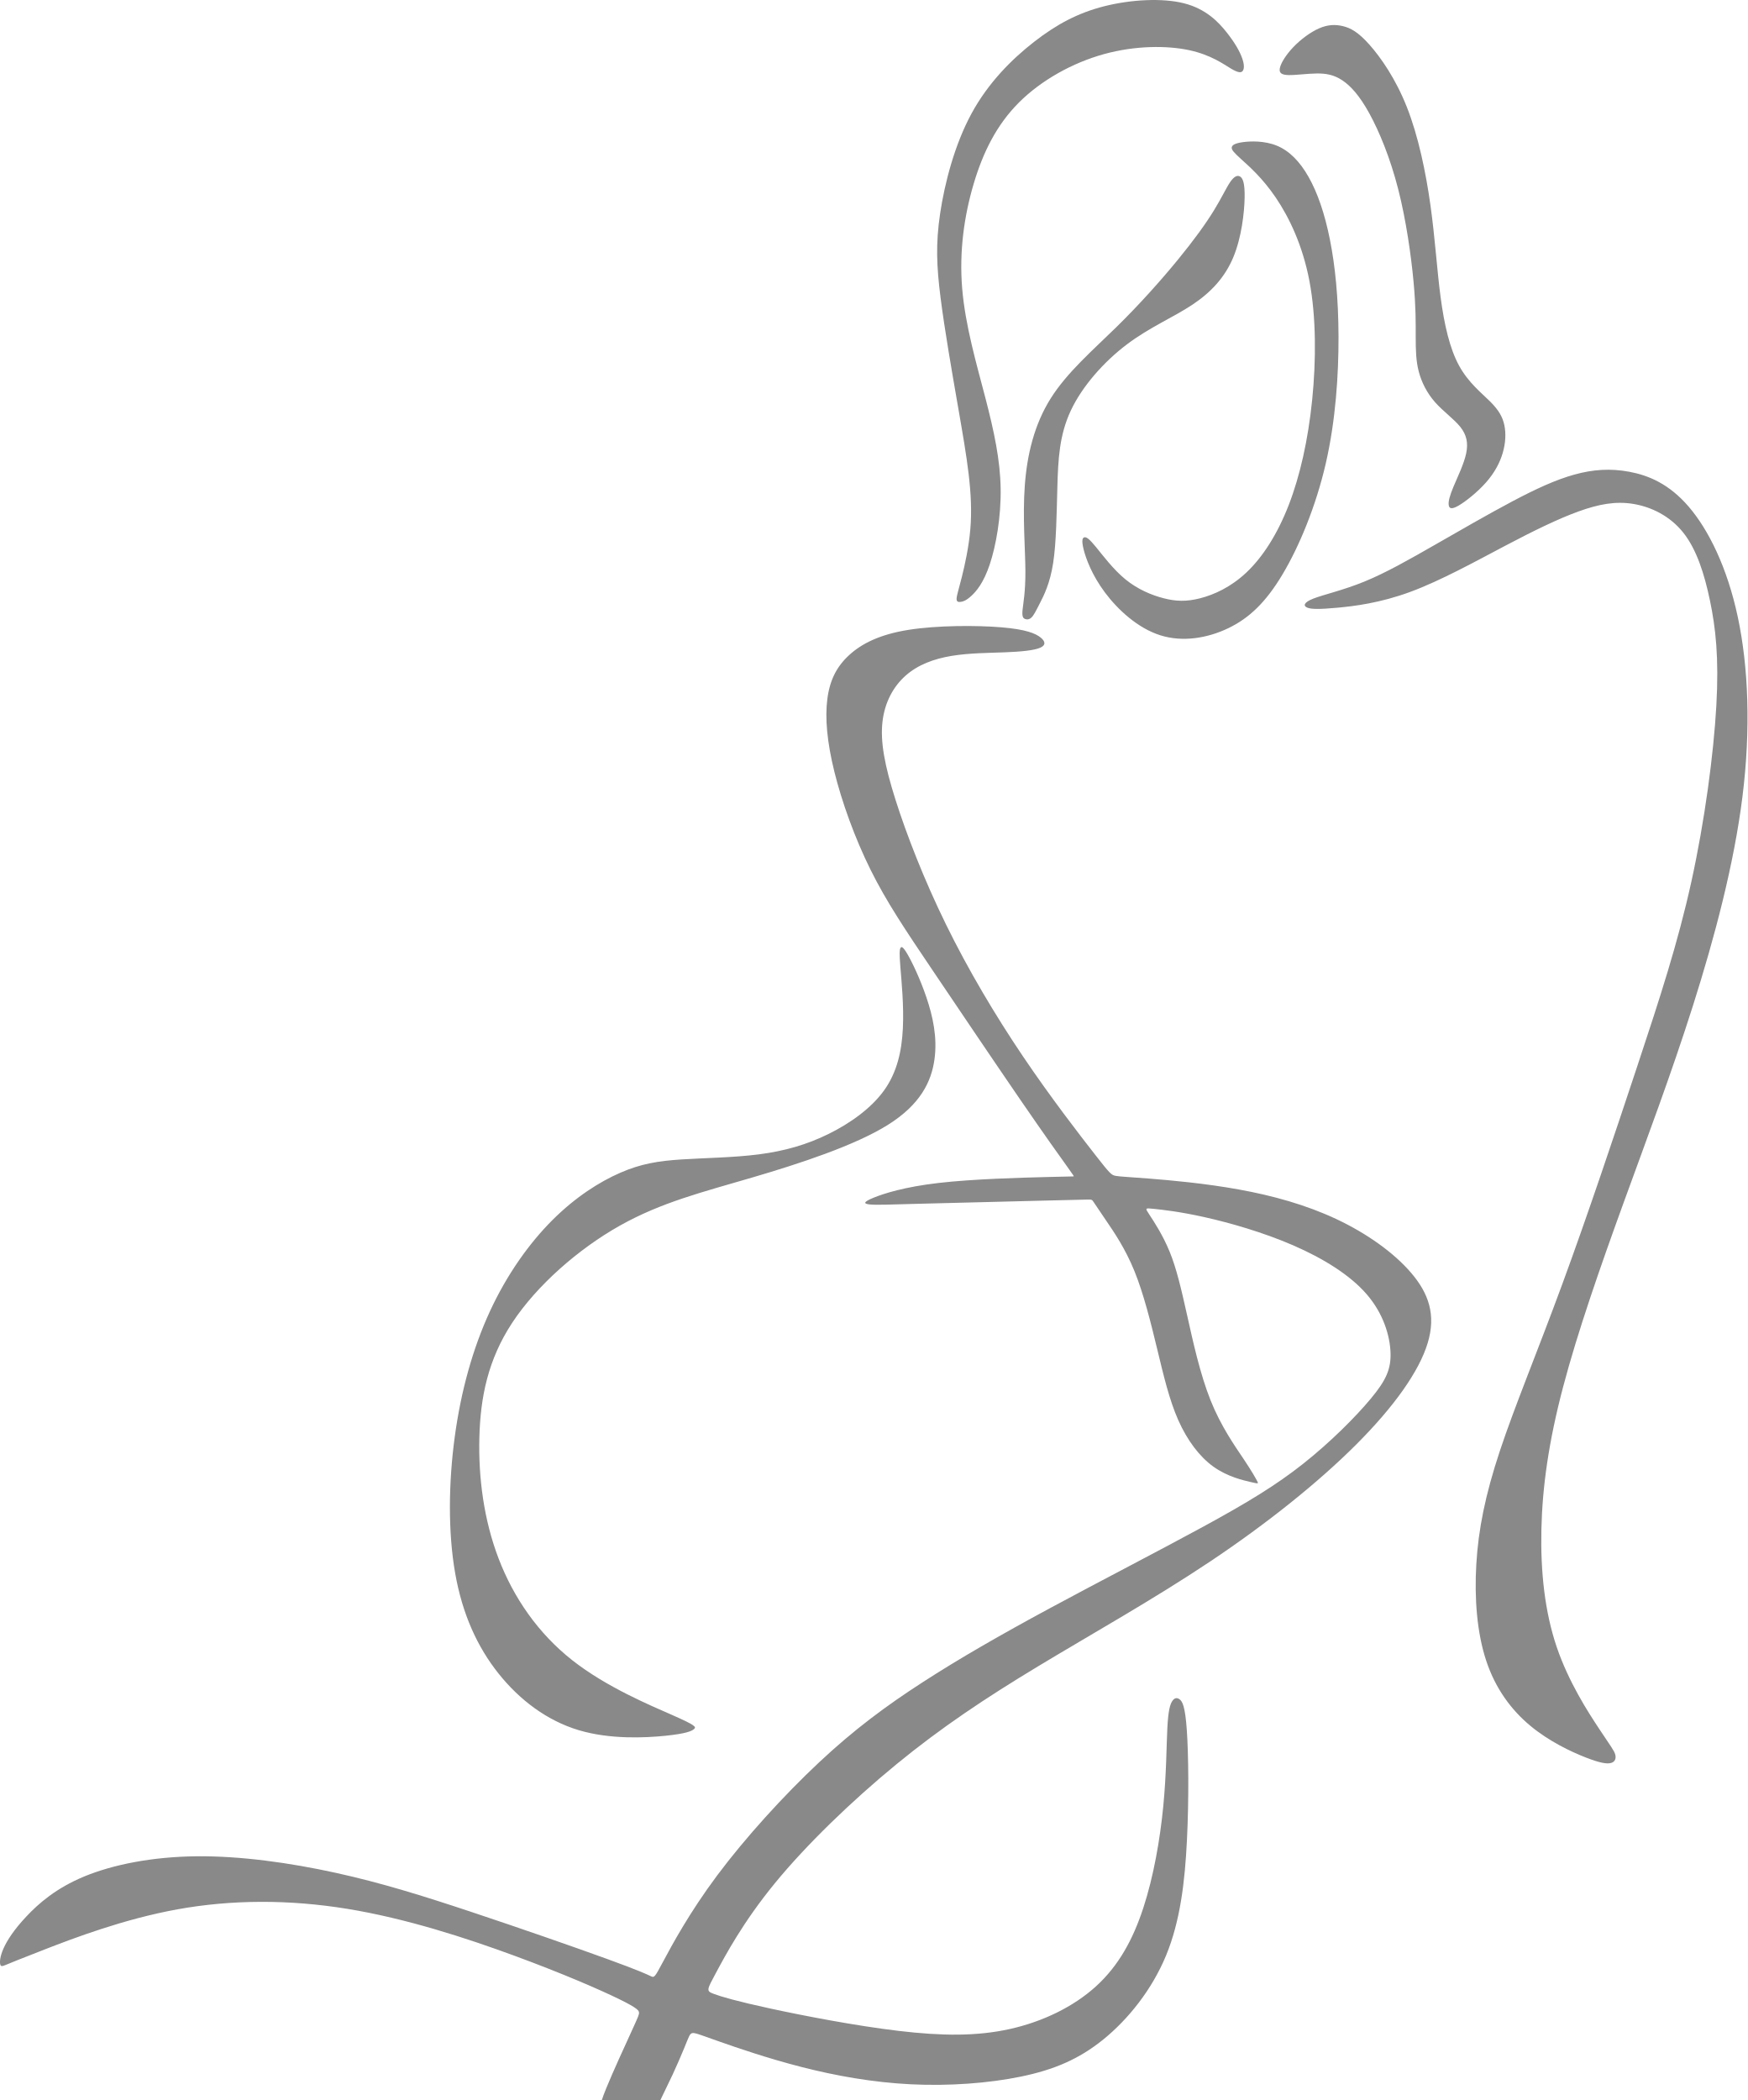
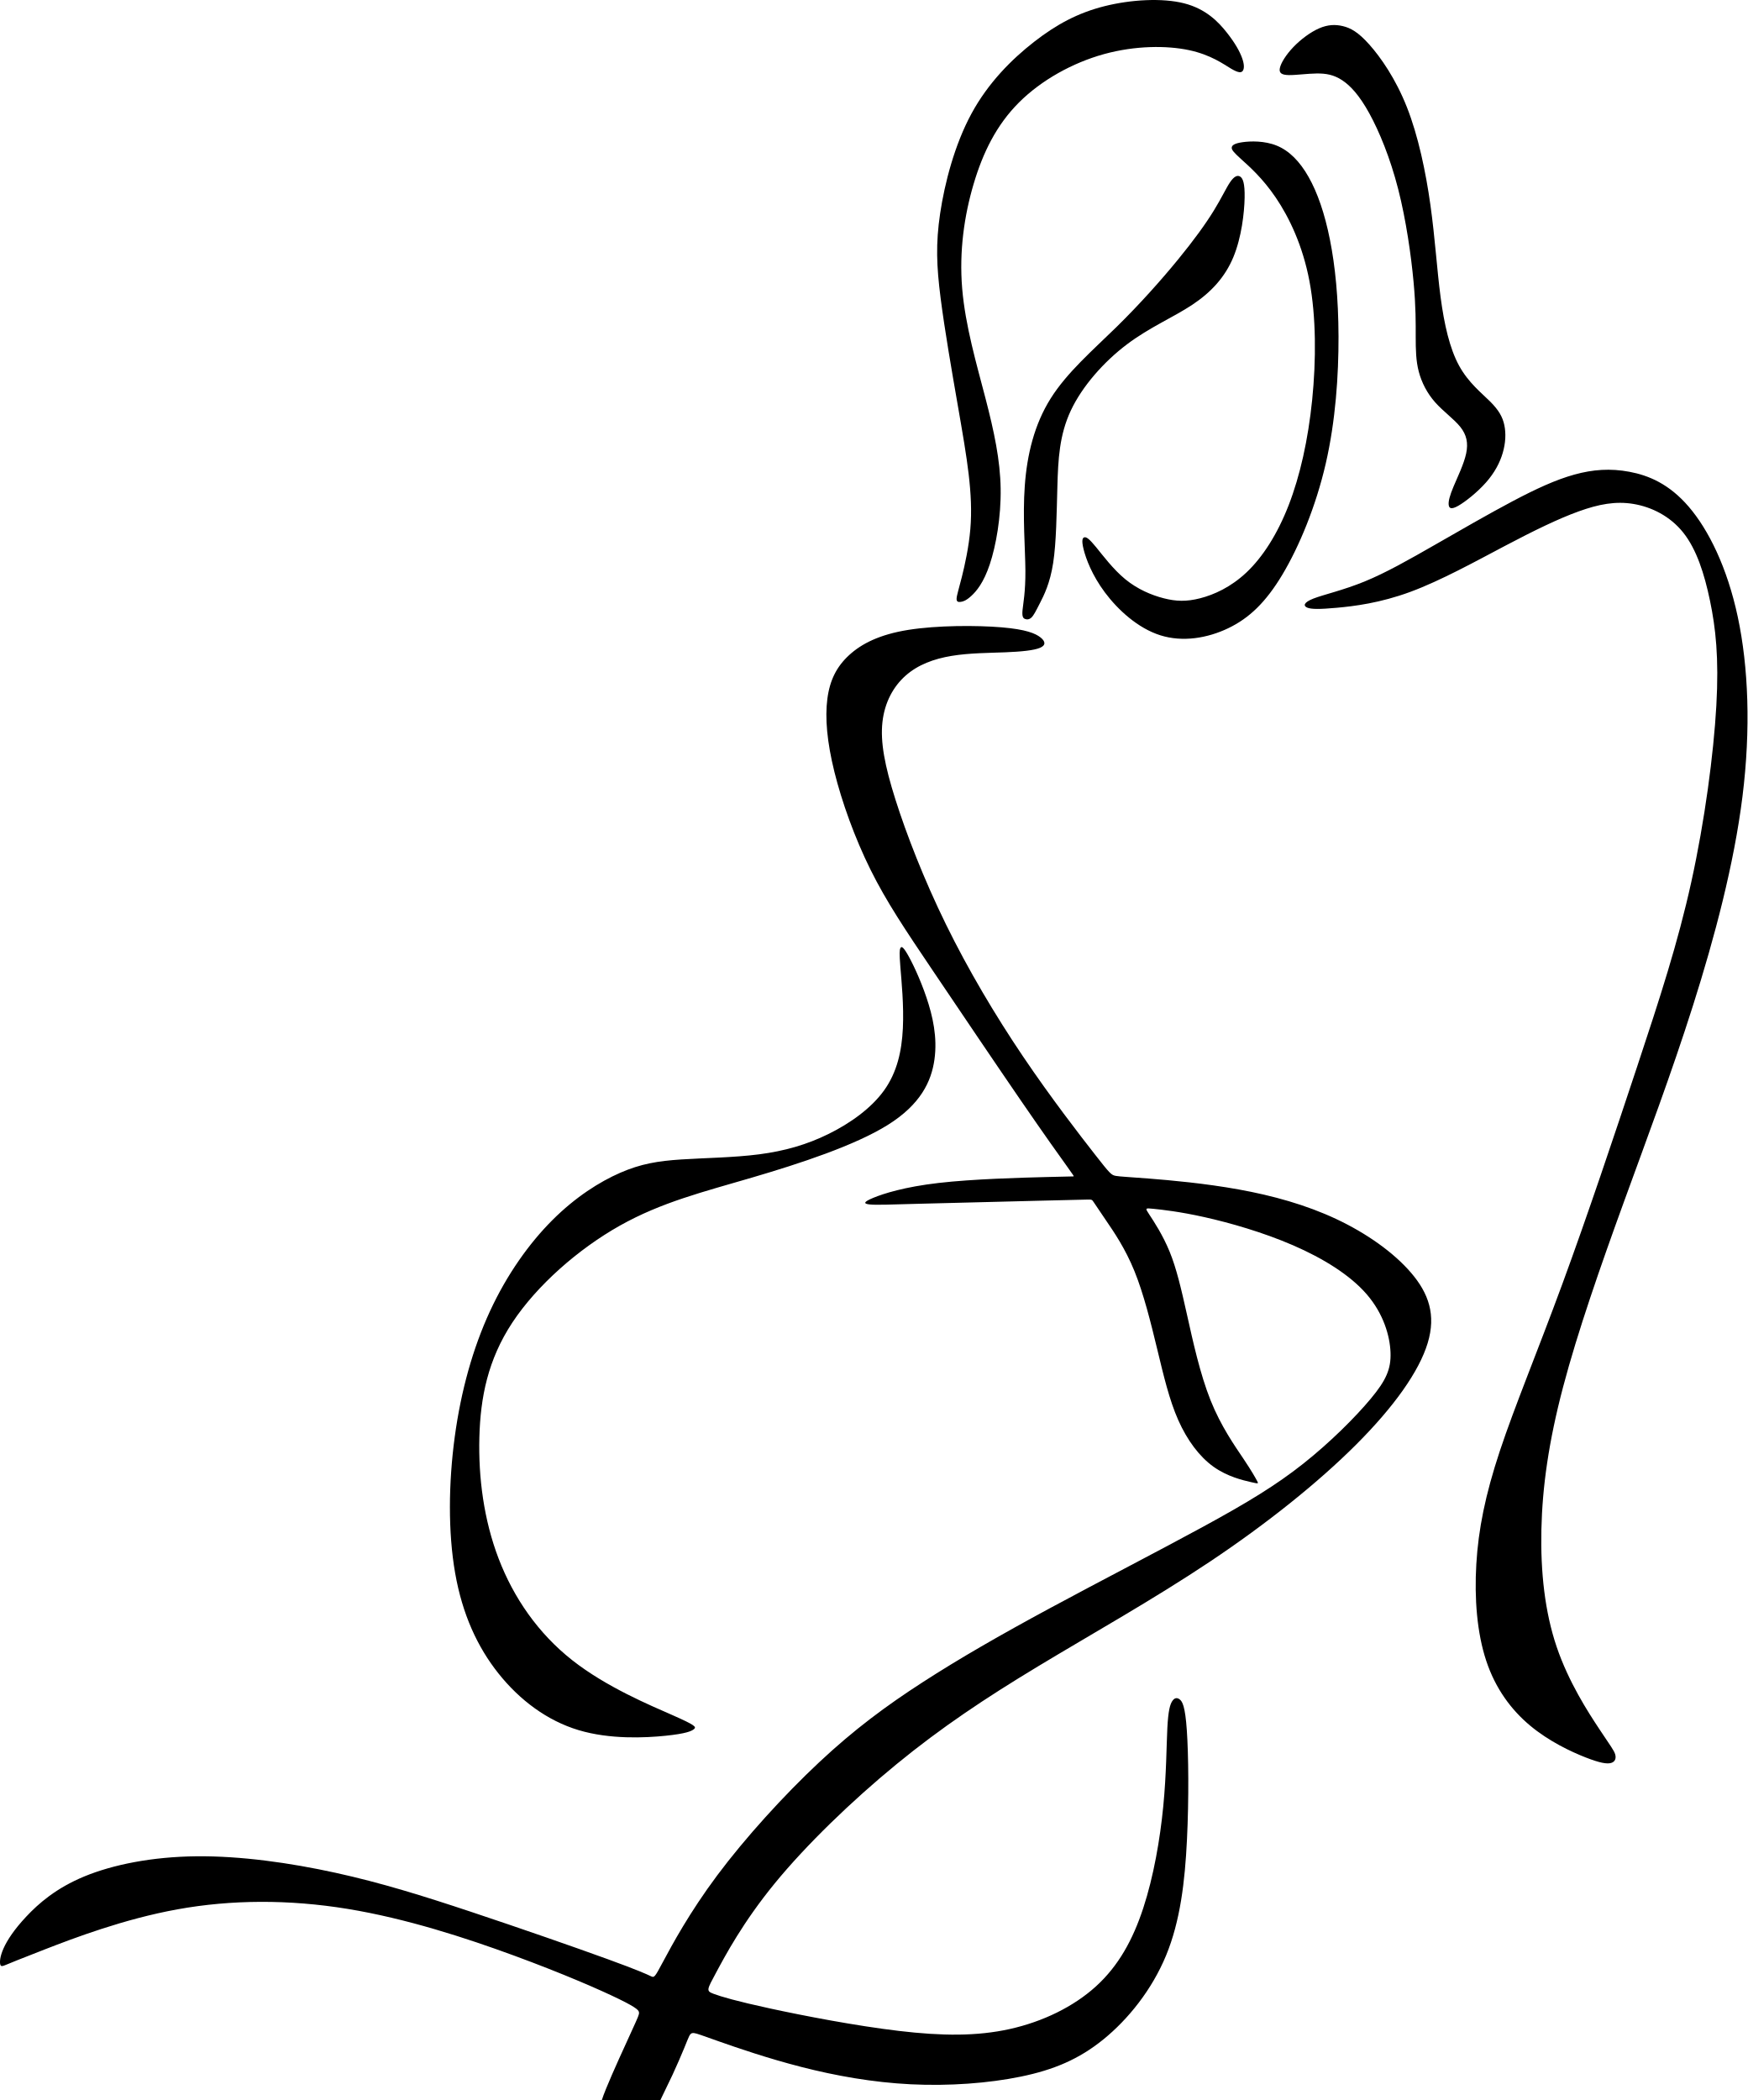
<svg xmlns="http://www.w3.org/2000/svg" xml:space="preserve" width="65.34mm" height="78.517mm" version="1.1" style="shape-rendering:geometricPrecision; text-rendering:geometricPrecision; image-rendering:optimizeQuality; fill-rule:evenodd; clip-rule:evenodd" viewBox="0 0 5270.63 6333.49">
  <defs>
    <style type="text/css">
   
-     .fil0 {fill:#898989}
+     .fil0 {fill:}
   
  </style>
  </defs>
  <g id="Слой_x0020_1">
    <path class="fil0" d="M136.91 5878.62c85.44,-33.14 236.52,-90.89 398.7,-120.22 162.18,-29.32 335.47,-30.22 512.32,-1.33 176.84,28.88 357.25,87.53 503.43,141.29 146.18,53.76 258.16,102.65 315.48,130.64 57.32,27.99 59.98,35.11 60.43,40.88 0.44,5.78 -1.34,10.22 -21.34,53.93 -20,43.71 -58.2,126.7 -78.2,176.02 -5.52,13.59 -9.64,24.63 -12.53,33.66l176.82 0 3.22 -7c8,-17.33 20.44,-41.66 33.33,-69.38 12.88,-27.72 26.22,-58.81 34.66,-79.26 8.44,-20.43 11.99,-30.21 15.34,-36.86 3.35,-6.65 6.49,-10.2 14.79,-9.28 8.29,0.92 21.73,6.3 75.15,25.11 53.42,18.82 146.83,51.08 249.3,77.28 102.47,26.21 214.02,46.37 329.37,52.06 115.34,5.69 234.47,-3.07 332.3,-23.3 97.82,-20.22 174.32,-51.91 248.5,-112.19 74.19,-60.26 146.06,-149.14 188.96,-253.08 42.88,-103.93 56.79,-222.94 62.97,-348.51 6.18,-125.58 4.63,-257.72 -0.4,-330.76 -5.03,-73.02 -13.52,-86.92 -21.63,-93.11 -8.11,-6.18 -15.85,-4.64 -22.42,5.41 -6.57,10.04 -11.98,28.59 -14.68,80.75 -2.71,52.16 -2.71,137.94 -12.36,236.85 -9.66,98.92 -28.99,210.98 -60.28,306.4 -31.3,95.44 -74.57,174.27 -142.58,236.08 -68,61.83 -160.73,106.65 -259.65,128.68 -98.92,22.02 -204.01,21.26 -334.6,5.8 -130.6,-15.46 -286.7,-45.6 -388.32,-67.63 -101.62,-22.01 -148.75,-35.93 -171.16,-44.43 -22.42,-8.49 -20.1,-11.59 7.72,-63.37 27.82,-51.77 81.14,-152.23 176.58,-268.92 95.43,-116.69 232.98,-249.61 367.84,-360.11 134.84,-110.51 266.99,-198.6 426.96,-295.2 159.96,-96.6 347.74,-201.68 518.91,-316.07 171.16,-114.37 325.72,-238.01 440.48,-352.77 114.75,-114.75 189.72,-220.62 215.61,-306.01 25.89,-85.39 2.7,-150.31 -49.84,-211.74 -52.55,-61.43 -134.47,-119.39 -225.65,-162.28 -91.19,-42.88 -191.65,-70.71 -294.05,-89.25 -102.4,-18.54 -206.71,-27.82 -270.46,-32.85 -63.76,-5.03 -86.94,-5.79 -100.46,-8.11 -13.53,-2.32 -17.4,-6.18 -62.98,-64.52 -45.6,-58.34 -132.93,-171.16 -217.16,-295.97 -84.23,-124.8 -165.38,-261.59 -232.22,-397.98 -66.85,-136.39 -119.39,-272.4 -152.23,-375.95 -32.85,-103.55 -45.98,-174.65 -39.41,-234.15 6.57,-59.5 32.84,-107.41 69.94,-140.25 37.09,-32.84 85,-50.62 138.71,-59.51 53.71,-8.88 113.21,-8.88 161.89,-10.82 48.68,-1.93 86.55,-5.8 104.72,-13.53 18.15,-7.72 16.6,-19.32 1.53,-31.3 -15.07,-11.98 -43.66,-24.34 -117.84,-30.52 -74.19,-6.18 -193.97,-6.18 -280.91,7.73 -86.94,13.91 -141.03,41.73 -178.5,76.12 -37.48,34.39 -58.34,75.35 -65.69,132.14 -7.34,56.8 -1.15,129.45 21.26,219.86 22.41,90.42 61.05,198.6 108.96,295.19 47.91,96.6 105.09,181.61 187.4,303.7 82.29,122.09 189.71,281.29 265.05,391.03 75.35,109.73 118.62,170.01 140.26,200.14 21.63,30.14 21.63,30.14 18.93,30.14 -2.7,0 -8.11,0 -83.08,1.93 -74.95,1.94 -219.46,5.81 -323.01,17.78 -103.55,11.98 -166.15,32.07 -197.05,44.82 -30.91,12.75 -30.14,18.17 -10.44,20.09 19.71,1.94 58.34,0.39 156.49,-2.32 98.14,-2.7 255.79,-6.57 351.23,-8.89 95.43,-2.32 128.66,-3.09 145.28,-3.48 16.61,-0.39 16.61,-0.39 22.03,7.72 5.4,8.12 16.21,24.35 38.63,57.19 22.41,32.85 56.42,82.3 84.24,150.69 27.82,68.4 49.46,155.72 68.77,235.7 19.32,79.98 36.32,152.62 63.37,213.67 27.05,61.05 64.13,110.5 106.25,140.64 42.11,30.14 89.25,40.96 112.83,46.37 23.57,5.41 23.57,5.41 18.54,-3.86 -5.03,-9.27 -15.07,-27.81 -40.95,-66.45 -25.89,-38.64 -67.62,-97.38 -99.3,-176.59 -31.68,-79.2 -53.33,-178.89 -71.1,-258.48 -17.77,-79.59 -31.69,-139.1 -52.17,-189.34 -20.48,-50.22 -47.52,-91.18 -61.05,-111.66 -13.53,-20.47 -13.53,-20.47 12.37,-17.77 25.89,2.7 77.66,8.11 153.78,25.11 76.12,17 176.58,45.6 267.38,85 90.8,39.41 171.94,89.65 222.17,147.99 50.23,58.34 69.55,124.8 71.48,175.03 1.93,50.23 -13.53,84.24 -59.51,139.48 -45.98,55.26 -122.47,131.76 -204.01,196.29 -81.53,64.52 -168.07,117.08 -300.6,189.33 -132.53,72.26 -311.04,164.22 -462.12,245.74 -151.08,81.54 -274.72,152.62 -384.7,223.73 -109.98,71.12 -206.3,142.24 -312.6,241.79 -106.3,99.55 -222.58,227.52 -307.02,340.58 -84.44,113.07 -137.02,211.24 -163.32,260.33 -26.3,49.08 -26.3,49.08 -37.98,43.53 -11.7,-5.55 -35.06,-16.65 -130.61,-51.42 -95.54,-34.77 -263.23,-93.21 -409.9,-142 -146.67,-48.79 -272.3,-87.94 -409.61,-118.04 -137.31,-30.09 -286.33,-51.12 -419.84,-49.72 -133.52,1.4 -251.54,25.24 -337.14,60.51 -85.59,35.27 -138.76,81.96 -175.68,121.34 -36.93,39.37 -57.6,71.42 -68.45,95.71 -10.87,24.3 -11.9,40.84 -10.09,48.33 1.81,7.49 6.47,5.95 18.71,0.91 12.23,-5.03 32.04,-13.54 117.49,-46.68zm3563.24 -5780.43c-25.48,-32.21 -62.8,-71.35 -128.78,-88.19 -65.98,-16.83 -160.63,-11.37 -240.27,8.64 -79.64,20.03 -144.25,54.61 -212.06,107.4 -67.81,52.79 -138.79,123.77 -189.29,217.06 -50.52,93.29 -80.55,208.88 -94.21,300.35 -13.65,91.47 -10.92,158.81 1.36,255.29 12.29,96.47 34.14,222.07 50.52,316.26 16.37,94.2 27.3,157 34.12,215.24 6.83,58.25 9.57,111.95 5.01,165.64 -4.55,53.7 -16.38,107.39 -25.48,143.79 -9.11,36.4 -15.47,55.52 -15.93,65.53 -0.45,10.01 5.01,10.92 12.29,10.01 7.28,-0.9 16.38,-3.65 31.85,-17.75 15.47,-14.11 37.31,-39.59 55.97,-95.56 18.66,-55.97 34.12,-142.44 32.76,-228.44 -1.36,-86 -19.56,-171.56 -45.89,-272.81 -26.33,-101.25 -60.77,-218.2 -70.15,-330.58 -9.38,-112.38 6.32,-220.18 34.58,-315.43 28.25,-95.24 69.07,-177.93 136.58,-245.44 67.51,-67.51 161.71,-119.83 256.42,-146 94.72,-26.17 189.96,-26.17 256.43,-12.04 66.46,14.13 104.13,42.39 127.16,55.99 23.02,13.61 31.4,12.57 35.58,5.76 4.19,-6.8 4.19,-19.36 -2.64,-38.29 -6.82,-18.92 -20.47,-44.23 -45.95,-76.44zm-563.81 1721.11c12.29,-24.12 30.49,-59.6 40.05,-121.5 9.55,-61.89 10.46,-150.16 12.74,-231.17 2.27,-80.99 5.9,-154.71 40.49,-228.43 34.58,-73.72 100.1,-147.45 168.82,-199.32 68.71,-51.88 140.61,-81.91 197.5,-119.68 56.88,-37.77 98.74,-83.27 123.76,-143.34 25.03,-60.06 33.23,-134.69 34.14,-179.29 0.9,-44.59 -5.46,-59.16 -13.65,-64.16 -8.2,-5 -18.21,-0.46 -30.04,16.83 -11.83,17.29 -25.49,47.33 -49.61,86.46 -24.12,39.14 -58.69,87.38 -108.29,147.9 -49.6,60.52 -114.22,133.33 -185.21,202.95 -70.99,69.62 -148.35,136.06 -197.95,214.78 -49.6,78.73 -71.45,169.74 -78.28,263.47 -6.82,93.75 1.37,190.21 1.83,255.75 0.45,65.53 -6.83,100.1 -8.66,119.67 -1.81,19.57 1.82,24.13 7.28,26.39 5.46,2.28 12.74,2.28 19.56,-4.09 6.82,-6.36 13.2,-19.12 25.49,-43.24zm1261.52 -293.67c21.34,-12.04 57.8,-40.94 83.96,-70.53 26.14,-29.59 41.97,-59.86 50.57,-89.46 8.61,-29.59 9.98,-58.49 4.82,-83.26 -5.16,-24.78 -16.87,-45.42 -42.67,-71.23 -25.8,-25.8 -65.72,-56.77 -93.93,-108.39 -28.22,-51.6 -44.72,-123.86 -55.73,-206.79 -11.02,-82.91 -16.52,-176.5 -30.62,-277.32 -14.12,-100.81 -36.82,-208.86 -70.89,-295.22 -34.06,-86.36 -79.48,-151.05 -113.54,-189.24 -34.06,-38.19 -56.78,-49.88 -79.49,-55.39 -22.71,-5.5 -45.41,-4.82 -71.56,6.53 -26.15,11.35 -55.75,33.38 -78.11,56.78 -22.37,23.39 -37.5,48.16 -40.6,63.31 -3.1,15.14 5.85,20.64 27.18,20.99 21.33,0.35 55.05,-4.48 83.61,-4.82 28.56,-0.34 51.96,3.79 77.07,20.3 25.11,16.52 51.95,45.42 81.88,99.78 29.93,54.37 62.97,134.19 87.05,228.12 24.08,93.93 39.23,201.98 46.45,279.74 7.22,77.76 6.53,125.24 6.53,165.49 0,40.26 0.69,73.29 9.29,105.98 8.6,32.69 25.11,65.02 49.54,92.55 24.43,27.52 56.77,50.24 75.7,73.99 18.92,23.74 24.42,48.51 17.54,80.51 -6.88,32 -26.16,71.22 -37.86,99.09 -11.7,27.87 -15.83,44.39 -14.79,55.05 1.02,10.67 7.22,15.48 28.56,3.44zm-1092.08 124.47c19.92,24.29 51.56,66.9 88.39,97.03 36.82,30.14 78.83,47.78 115.66,57.22 36.82,9.44 68.48,10.66 109.86,0 41.4,-10.65 92.53,-33.17 140.32,-78.52 47.79,-45.36 92.22,-113.53 126.61,-202.1 34.39,-88.56 58.74,-197.51 70.92,-317.44 12.17,-119.92 12.17,-250.79 -8.22,-358.54 -20.39,-107.74 -61.18,-192.35 -101.65,-252.01 -40.48,-59.65 -80.66,-94.34 -103.79,-115.34 -23.13,-21 -29.22,-28.31 -28.91,-35.01 0.31,-6.69 6.99,-12.78 31.65,-16.43 24.65,-3.65 67.27,-4.87 104.4,10.35 37.13,15.22 68.78,46.87 95.57,94.05 26.78,47.18 48.69,109.87 64.52,189.31 15.83,79.44 25.57,175.61 25.91,292.29 0.33,116.68 -8.74,253.85 -38.48,382.99 -29.73,129.14 -80.14,250.24 -130.54,334.6 -50.4,84.36 -100.81,131.96 -163.45,162.05 -62.66,30.1 -137.56,42.7 -205.11,21.35 -67.56,-21.35 -127.76,-76.65 -166.96,-129.15 -39.2,-52.5 -57.4,-102.2 -64.4,-130.55 -7,-28.35 -2.8,-35.36 3.4,-35.87 6.19,-0.52 14.37,5.44 34.31,29.72zm1517.73 3564.5c-34.28,-51.63 -92.67,-142.04 -128.46,-247.52 -35.79,-105.48 -48.97,-226.01 -46.14,-354.09 2.82,-128.08 21.65,-263.68 65.44,-429.9 43.79,-166.22 112.53,-363.04 183.16,-557.51 70.63,-194.47 143.15,-386.58 208.61,-592.83 65.45,-206.23 123.83,-426.61 149.26,-630.49 25.43,-203.89 17.89,-391.29 -14.12,-541.5 -32.02,-150.2 -88.53,-263.22 -147.85,-332.43 -59.33,-69.22 -121.49,-94.64 -178.94,-105.47 -57.44,-10.83 -110.18,-7.07 -166.22,8.47 -56.03,15.54 -115.37,42.85 -187.41,80.99 -72.05,38.15 -156.8,87.11 -234.02,131.37 -77.23,44.27 -146.91,83.81 -211.42,110.18 -64.52,26.38 -123.84,39.56 -153.97,51.33 -30.14,11.78 -31.09,22.13 -18.84,27.31 12.24,5.18 37.66,5.18 89.46,0.47 51.79,-4.71 129.95,-14.12 221.78,-48.02 91.82,-33.91 197.29,-92.29 285.82,-138.91 88.52,-46.62 160.09,-81.45 221.3,-103.59 61.21,-22.13 112.07,-31.55 165.76,-22.6 53.67,8.95 110.17,36.26 150.2,86.64 40.03,50.38 63.56,123.84 80.52,205.3 16.95,81.46 27.31,170.93 19.12,316.54 -8.2,145.62 -34.94,347.38 -75.48,531.47 -40.54,184.08 -94.89,350.5 -163.25,556.69 -68.36,206.19 -150.76,452.14 -226.08,656.89 -75.32,204.75 -143.54,368.28 -187.94,502.04 -44.41,133.76 -64.98,237.72 -71.15,341.69 -6.16,103.99 2.08,207.99 29.95,291.93 27.87,83.93 75.36,147.8 132.28,195.3 56.92,47.5 123.25,78.62 167.06,95.82 43.81,17.2 65.1,20.47 77.4,16.78 12.28,-3.68 15.55,-14.32 12.09,-26.08 -3.45,-11.75 -13.65,-24.63 -47.94,-76.27zm-2794.21 -41.36c-67.91,-29.99 -200.4,-84.99 -303.52,-166.23 -103.12,-81.25 -176.86,-188.74 -221.87,-306.23 -44.99,-117.5 -61.24,-244.99 -58.12,-365.6 3.12,-120.62 25.63,-234.37 99.38,-346.24 73.74,-111.87 198.73,-221.86 324.35,-292.48 125.62,-70.61 251.87,-101.86 397.71,-144.67 145.85,-42.8 311.31,-97.15 410.33,-159.03 99.03,-61.88 131.64,-131.27 140.84,-197.74 9.19,-66.47 -5.03,-130.01 -24.25,-186.87 -19.23,-56.85 -43.49,-107.02 -57.7,-131.26 -14.21,-24.24 -18.39,-22.57 -20.89,-17.13 -2.52,5.44 -3.35,14.62 0,56.43 3.33,41.81 10.87,116.21 7.52,185.19 -3.35,68.98 -17.56,132.53 -56.43,186.87 -38.88,54.35 -102.43,99.49 -167.64,131.68 -65.22,32.19 -132.1,51.43 -209.44,61.46 -77.34,10.03 -165.12,10.87 -234.93,15.47 -69.82,4.6 -121.65,12.95 -183.94,40.13 -62.29,27.18 -135.03,73.15 -204.84,142.97 -69.81,69.81 -136.7,163.45 -188.12,274.65 -51.42,111.2 -87.38,239.96 -106.19,378.75 -18.81,138.79 -20.49,287.6 1.26,411.35 21.74,123.74 66.89,222.4 130.85,302.66 63.96,80.27 146.73,142.14 241.21,170.56 94.47,28.43 200.66,23.4 262.44,17.05 61.78,-6.36 79.15,-14.06 86.18,-20.41 7.03,-6.34 3.71,-11.32 -64.19,-41.32z" />
  </g>
</svg>
